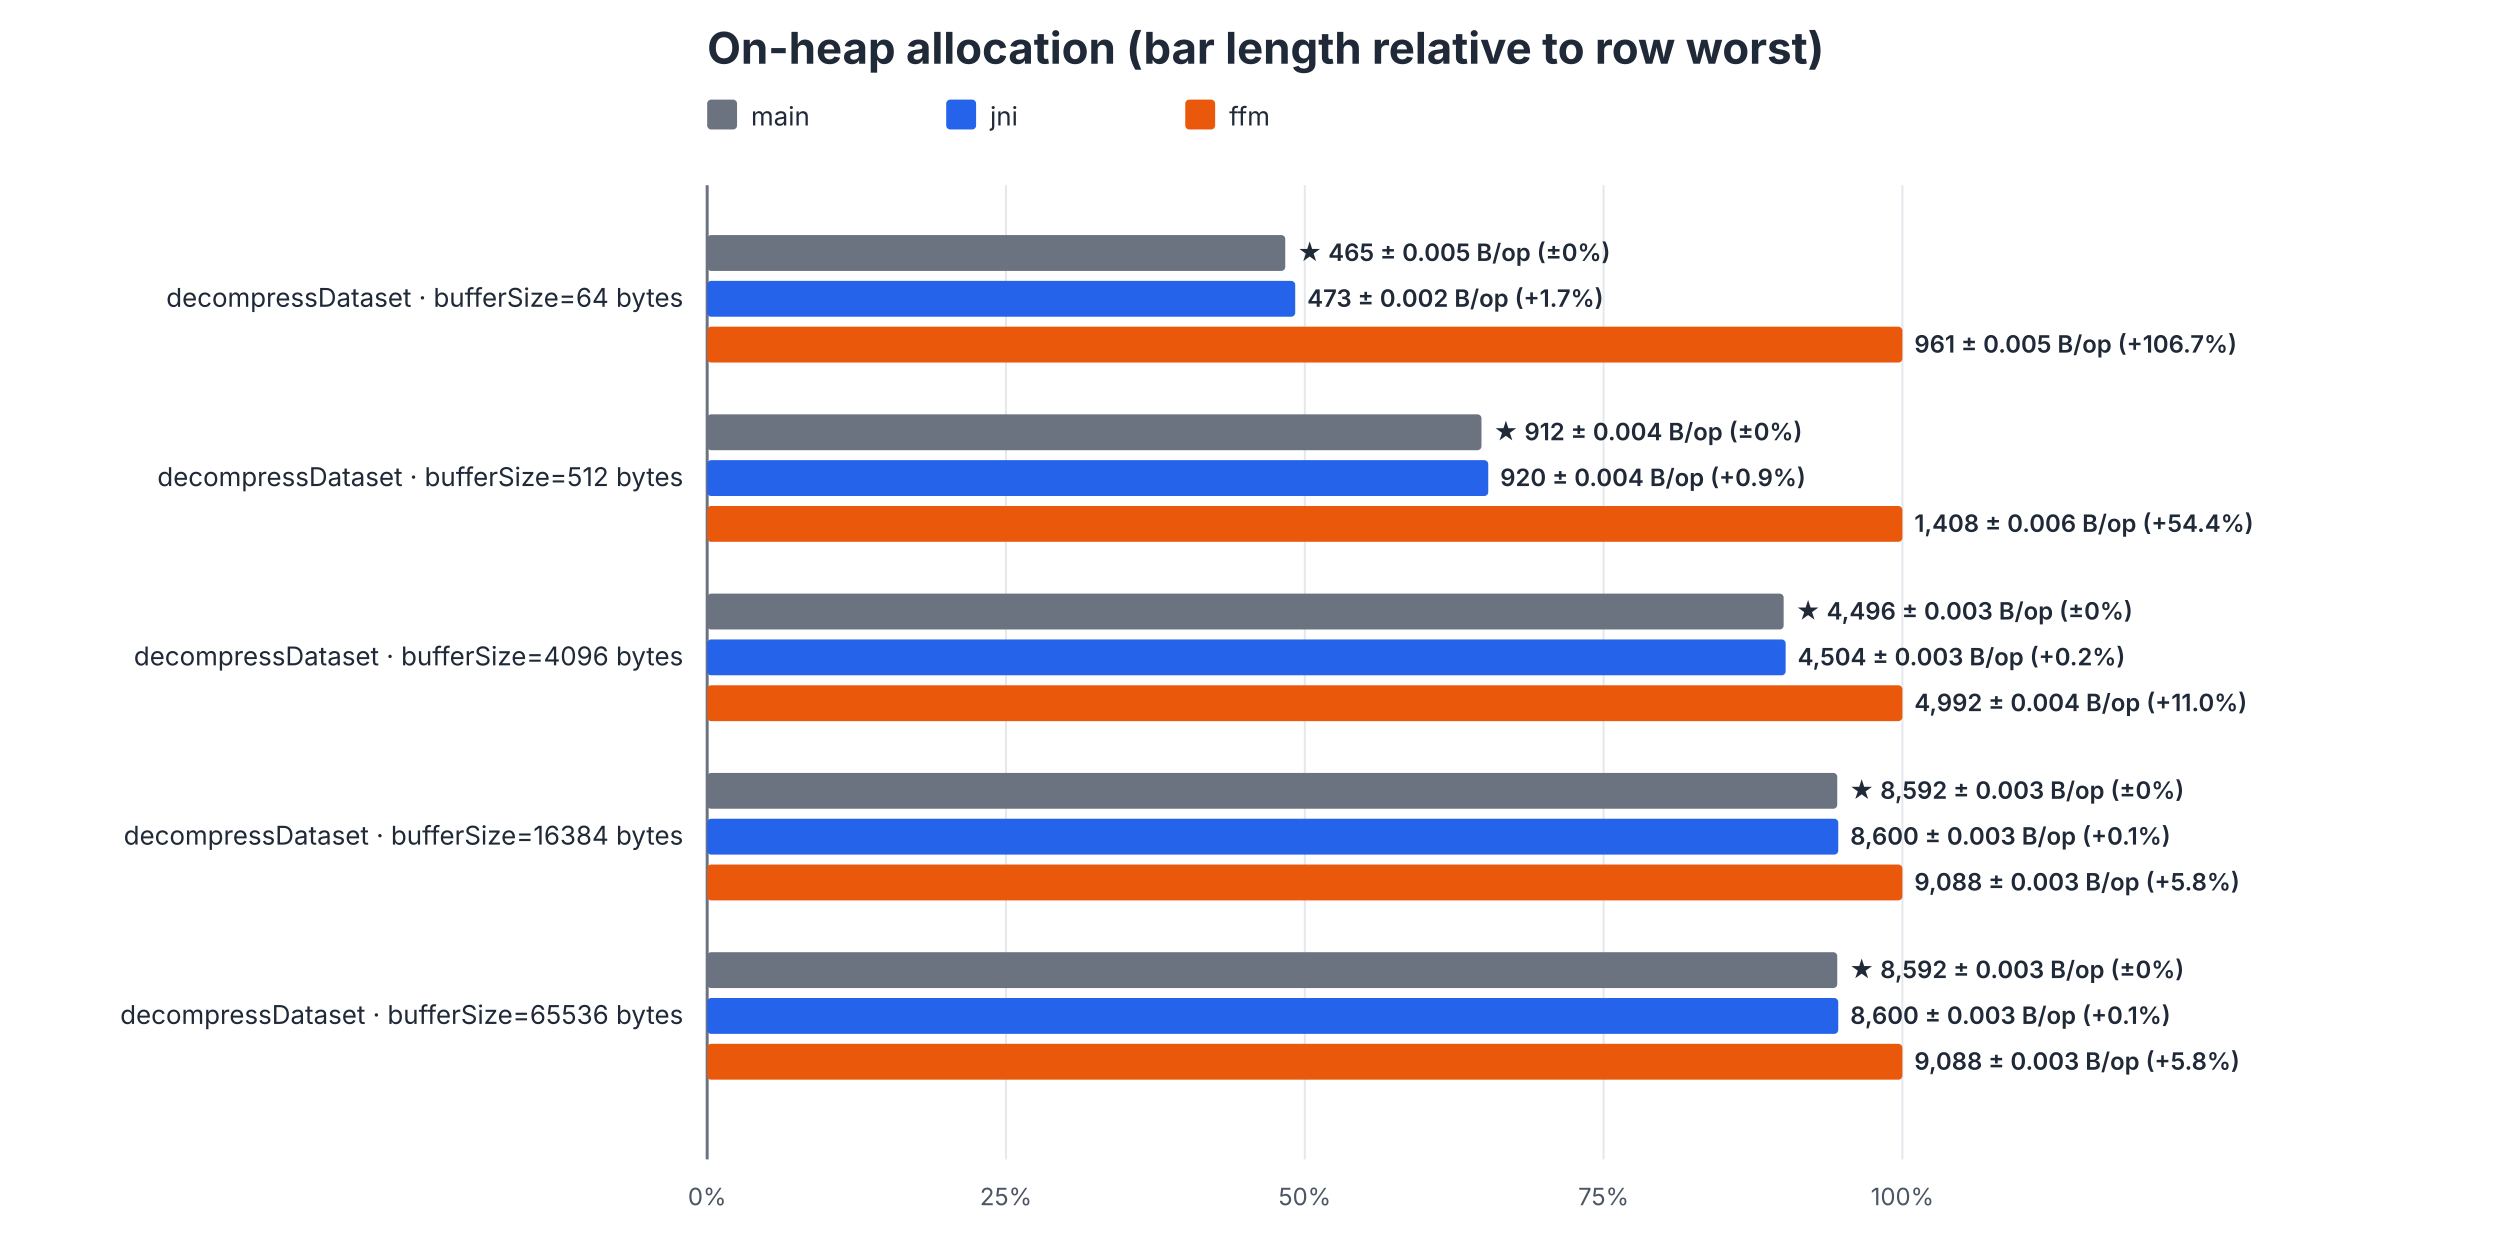
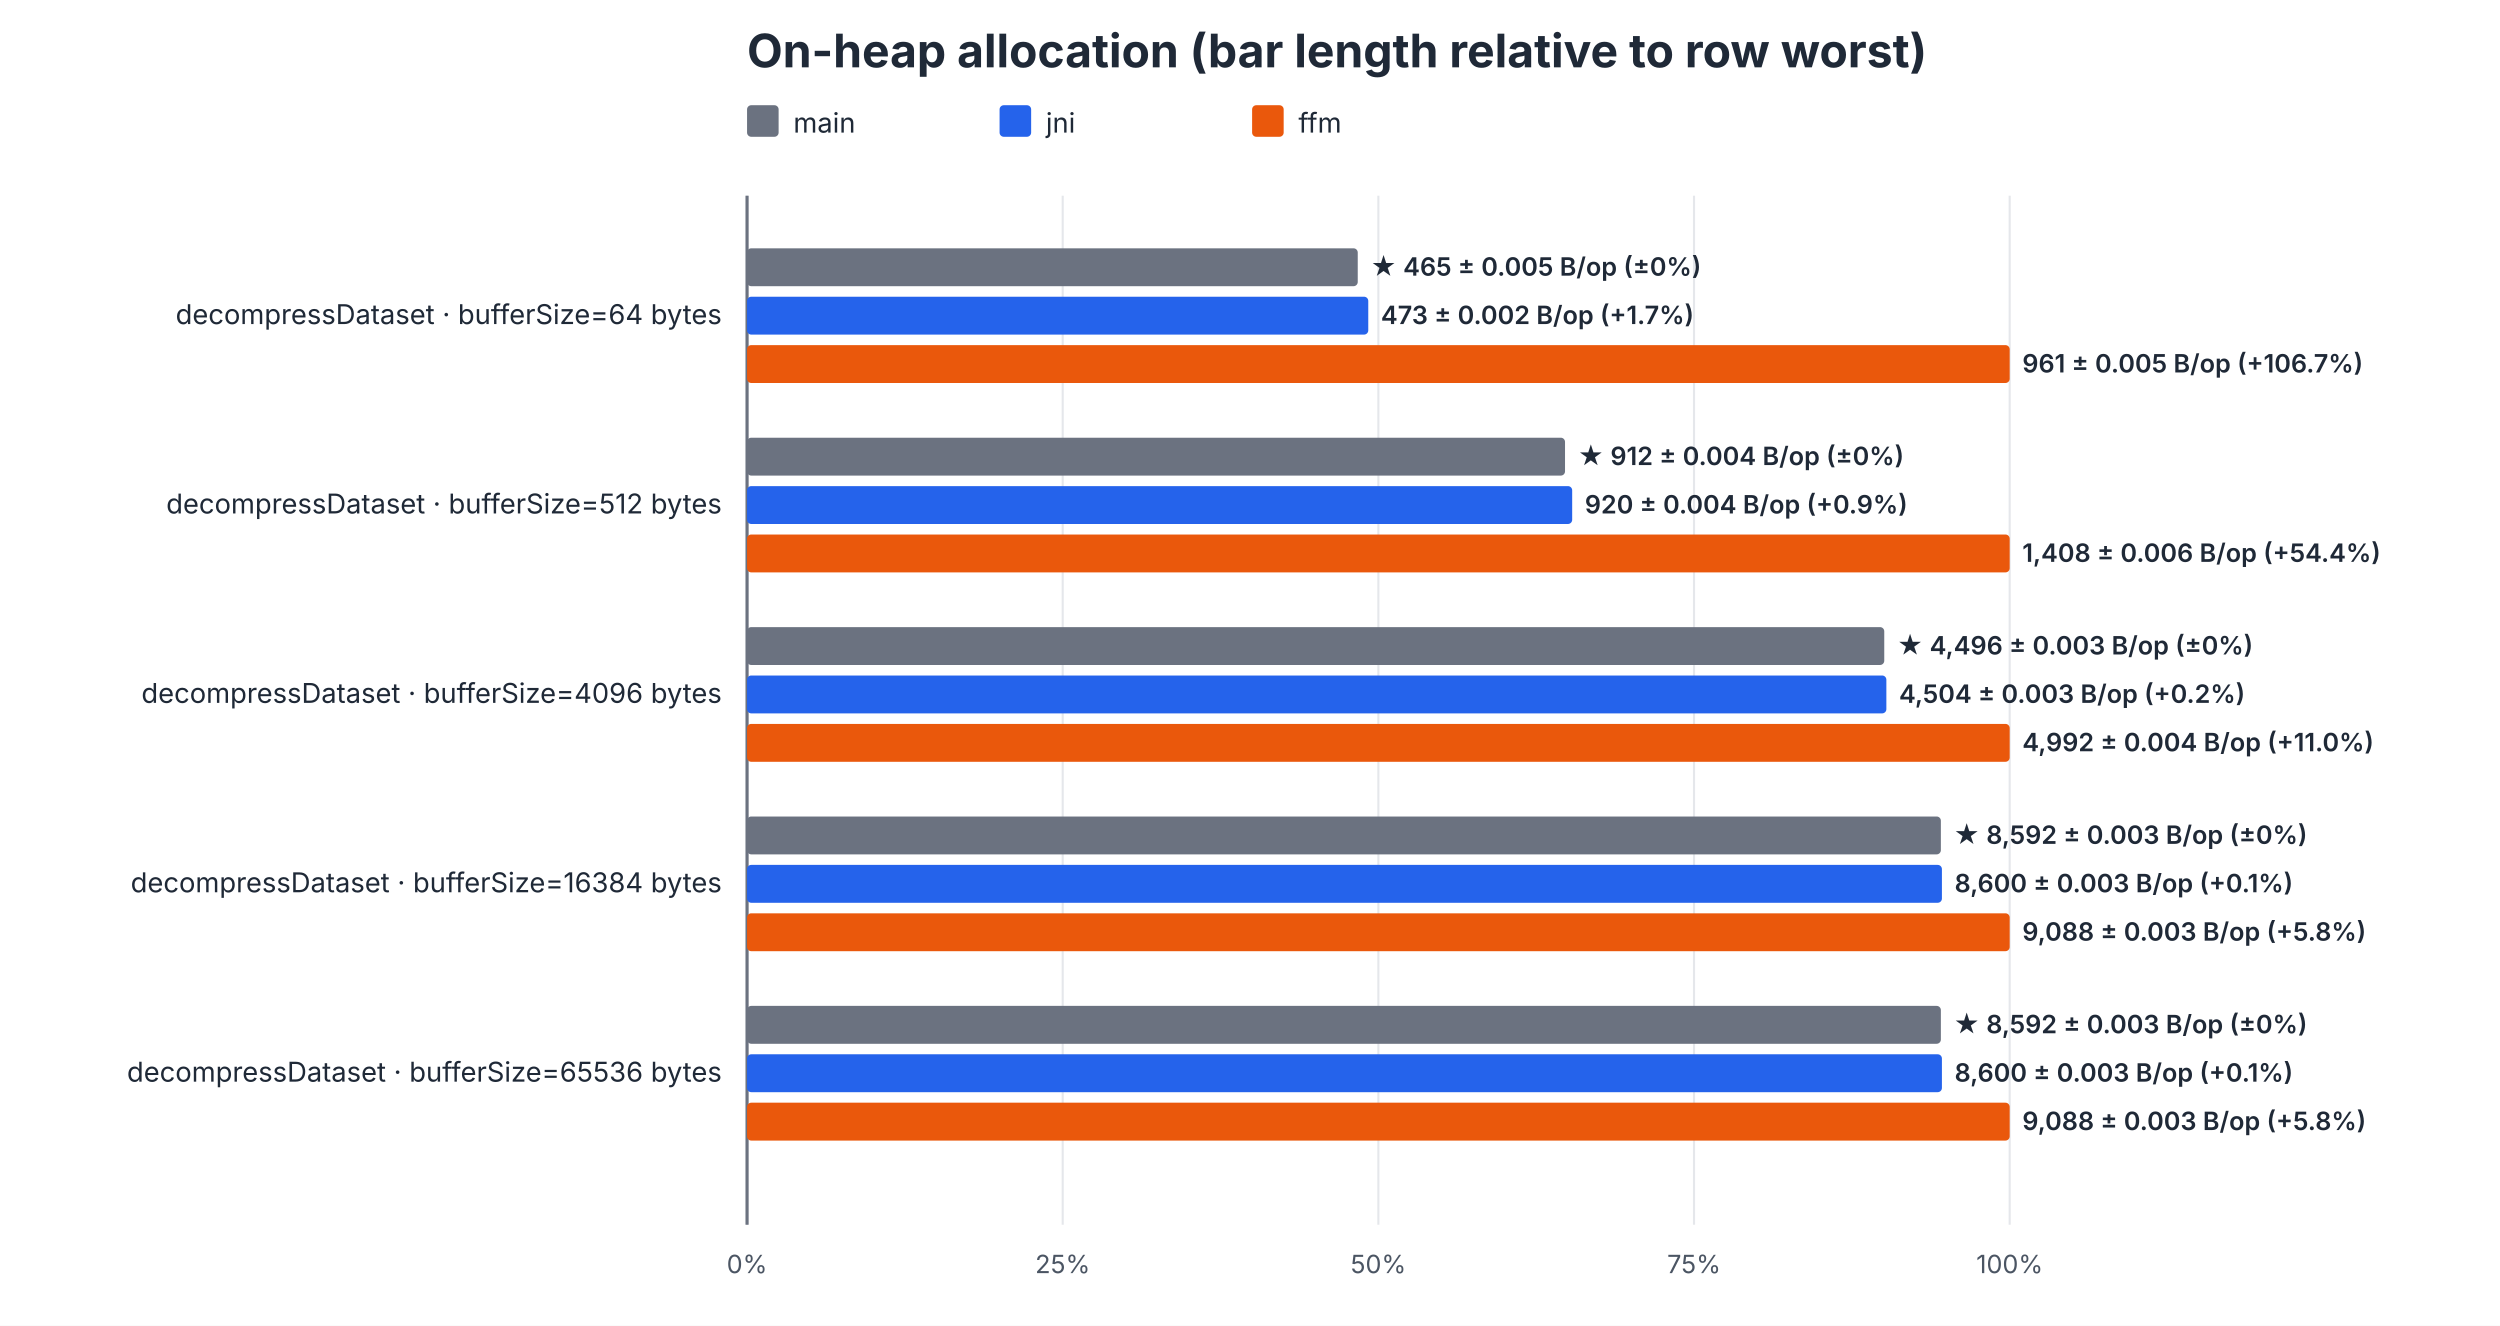
- <svg xmlns="http://www.w3.org/2000/svg" width="1255" height="630" viewBox="0 0 1255 630">
+ <svg xmlns="http://www.w3.org/2000/svg" width="1188" height="630" viewBox="0 0 1188 630">
  <rect width="100%" height="100%" fill="#ffffff" />
  <style>text{font-family:system-ui,-apple-system,sans-serif;fill:#1f2937}.title{font-size:22px;font-weight:700}.label{font-size:13px}.tick{font-size:12px;fill:#4b5563}.value{font-size:12px;font-weight:600}</style>
  <text x="355.0" y="32" class="title">On-heap allocation (bar length relative to row worst)</text>
  <rect x="355.0" y="50" width="15" height="15" rx="2" fill="#6b7280" />
  <text x="377.0" y="63" class="label">main</text>
  <rect x="475.0" y="50" width="15" height="15" rx="2" fill="#2563eb" />
  <text x="497.0" y="63" class="label">jni</text>
  <rect x="595.0" y="50" width="15" height="15" rx="2" fill="#ea580c" />
  <text x="617.0" y="63" class="label">ffm</text>
  <line x1="355.0" y1="93" x2="355.0" y2="582" stroke="#e5e7eb" />
  <text x="355.0" y="605" text-anchor="middle" class="tick">0%</text>
  <line x1="505.0" y1="93" x2="505.0" y2="582" stroke="#e5e7eb" />
  <text x="505.0" y="605" text-anchor="middle" class="tick">25%</text>
  <line x1="655.0" y1="93" x2="655.0" y2="582" stroke="#e5e7eb" />
  <text x="655.0" y="605" text-anchor="middle" class="tick">50%</text>
  <line x1="805.0" y1="93" x2="805.0" y2="582" stroke="#e5e7eb" />
  <text x="805.0" y="605" text-anchor="middle" class="tick">75%</text>
  <line x1="955.0" y1="93" x2="955.0" y2="582" stroke="#e5e7eb" />
  <text x="955.0" y="605" text-anchor="middle" class="tick">100%</text>
  <line x1="355.0" y1="93" x2="355.0" y2="582" stroke="#6b7280" stroke-width="1.5" />
  <text x="343.0" y="154.0" text-anchor="end" class="label">decompressDataset · bufferSize=64 bytes</text>
  <rect x="355.0" y="118.0" width="290.2" height="18" rx="2" fill="#6b7280" />
  <text x="651.2" y="131.0" class="value">★ 465 ± 0.005 B/op (±0%)</text>
  <rect x="355.0" y="141.0" width="295.2" height="18" rx="2" fill="#2563eb" />
  <text x="656.2" y="154.0" class="value">473 ± 0.002 B/op (+1.7%)</text>
  <rect x="355.0" y="164.0" width="600.0" height="18" rx="2" fill="#ea580c" />
  <text x="961.0" y="177.0" class="value">961 ± 0.005 B/op (+106.7%)</text>
  <text x="343.0" y="244.0" text-anchor="end" class="label">decompressDataset · bufferSize=512 bytes</text>
  <rect x="355.0" y="208.0" width="388.7" height="18" rx="2" fill="#6b7280" />
  <text x="749.7" y="221.0" class="value">★ 912 ± 0.004 B/op (±0%)</text>
  <rect x="355.0" y="231.0" width="392.1" height="18" rx="2" fill="#2563eb" />
  <text x="753.1" y="244.0" class="value">920 ± 0.004 B/op (+0.9%)</text>
  <rect x="355.0" y="254.0" width="600.0" height="18" rx="2" fill="#ea580c" />
  <text x="961.0" y="267.0" class="value">1,408 ± 0.006 B/op (+54.4%)</text>
  <text x="343.0" y="334.0" text-anchor="end" class="label">decompressDataset · bufferSize=4096 bytes</text>
  <rect x="355.0" y="298.0" width="540.4" height="18" rx="2" fill="#6b7280" />
  <text x="901.4" y="311.0" class="value">★ 4,496 ± 0.003 B/op (±0%)</text>
  <rect x="355.0" y="321.0" width="541.4" height="18" rx="2" fill="#2563eb" />
  <text x="902.4" y="334.0" class="value">4,504 ± 0.003 B/op (+0.2%)</text>
  <rect x="355.0" y="344.0" width="600.0" height="18" rx="2" fill="#ea580c" />
  <text x="961.0" y="357.0" class="value">4,992 ± 0.004 B/op (+11.0%)</text>
  <text x="343.0" y="424.0" text-anchor="end" class="label">decompressDataset · bufferSize=16384 bytes</text>
  <rect x="355.0" y="388.0" width="567.3" height="18" rx="2" fill="#6b7280" />
  <text x="928.3" y="401.0" class="value">★ 8,592 ± 0.003 B/op (±0%)</text>
  <rect x="355.0" y="411.0" width="567.8" height="18" rx="2" fill="#2563eb" />
  <text x="928.8" y="424.0" class="value">8,600 ± 0.003 B/op (+0.1%)</text>
  <rect x="355.0" y="434.0" width="600.0" height="18" rx="2" fill="#ea580c" />
  <text x="961.0" y="447.0" class="value">9,088 ± 0.003 B/op (+5.8%)</text>
  <text x="343.0" y="514.0" text-anchor="end" class="label">decompressDataset · bufferSize=65536 bytes</text>
  <rect x="355.0" y="478.0" width="567.3" height="18" rx="2" fill="#6b7280" />
  <text x="928.3" y="491.0" class="value">★ 8,592 ± 0.003 B/op (±0%)</text>
  <rect x="355.0" y="501.0" width="567.8" height="18" rx="2" fill="#2563eb" />
  <text x="928.8" y="514.0" class="value">8,600 ± 0.003 B/op (+0.1%)</text>
  <rect x="355.0" y="524.0" width="600.0" height="18" rx="2" fill="#ea580c" />
  <text x="961.0" y="537.0" class="value">9,088 ± 0.003 B/op (+5.8%)</text>
</svg>
